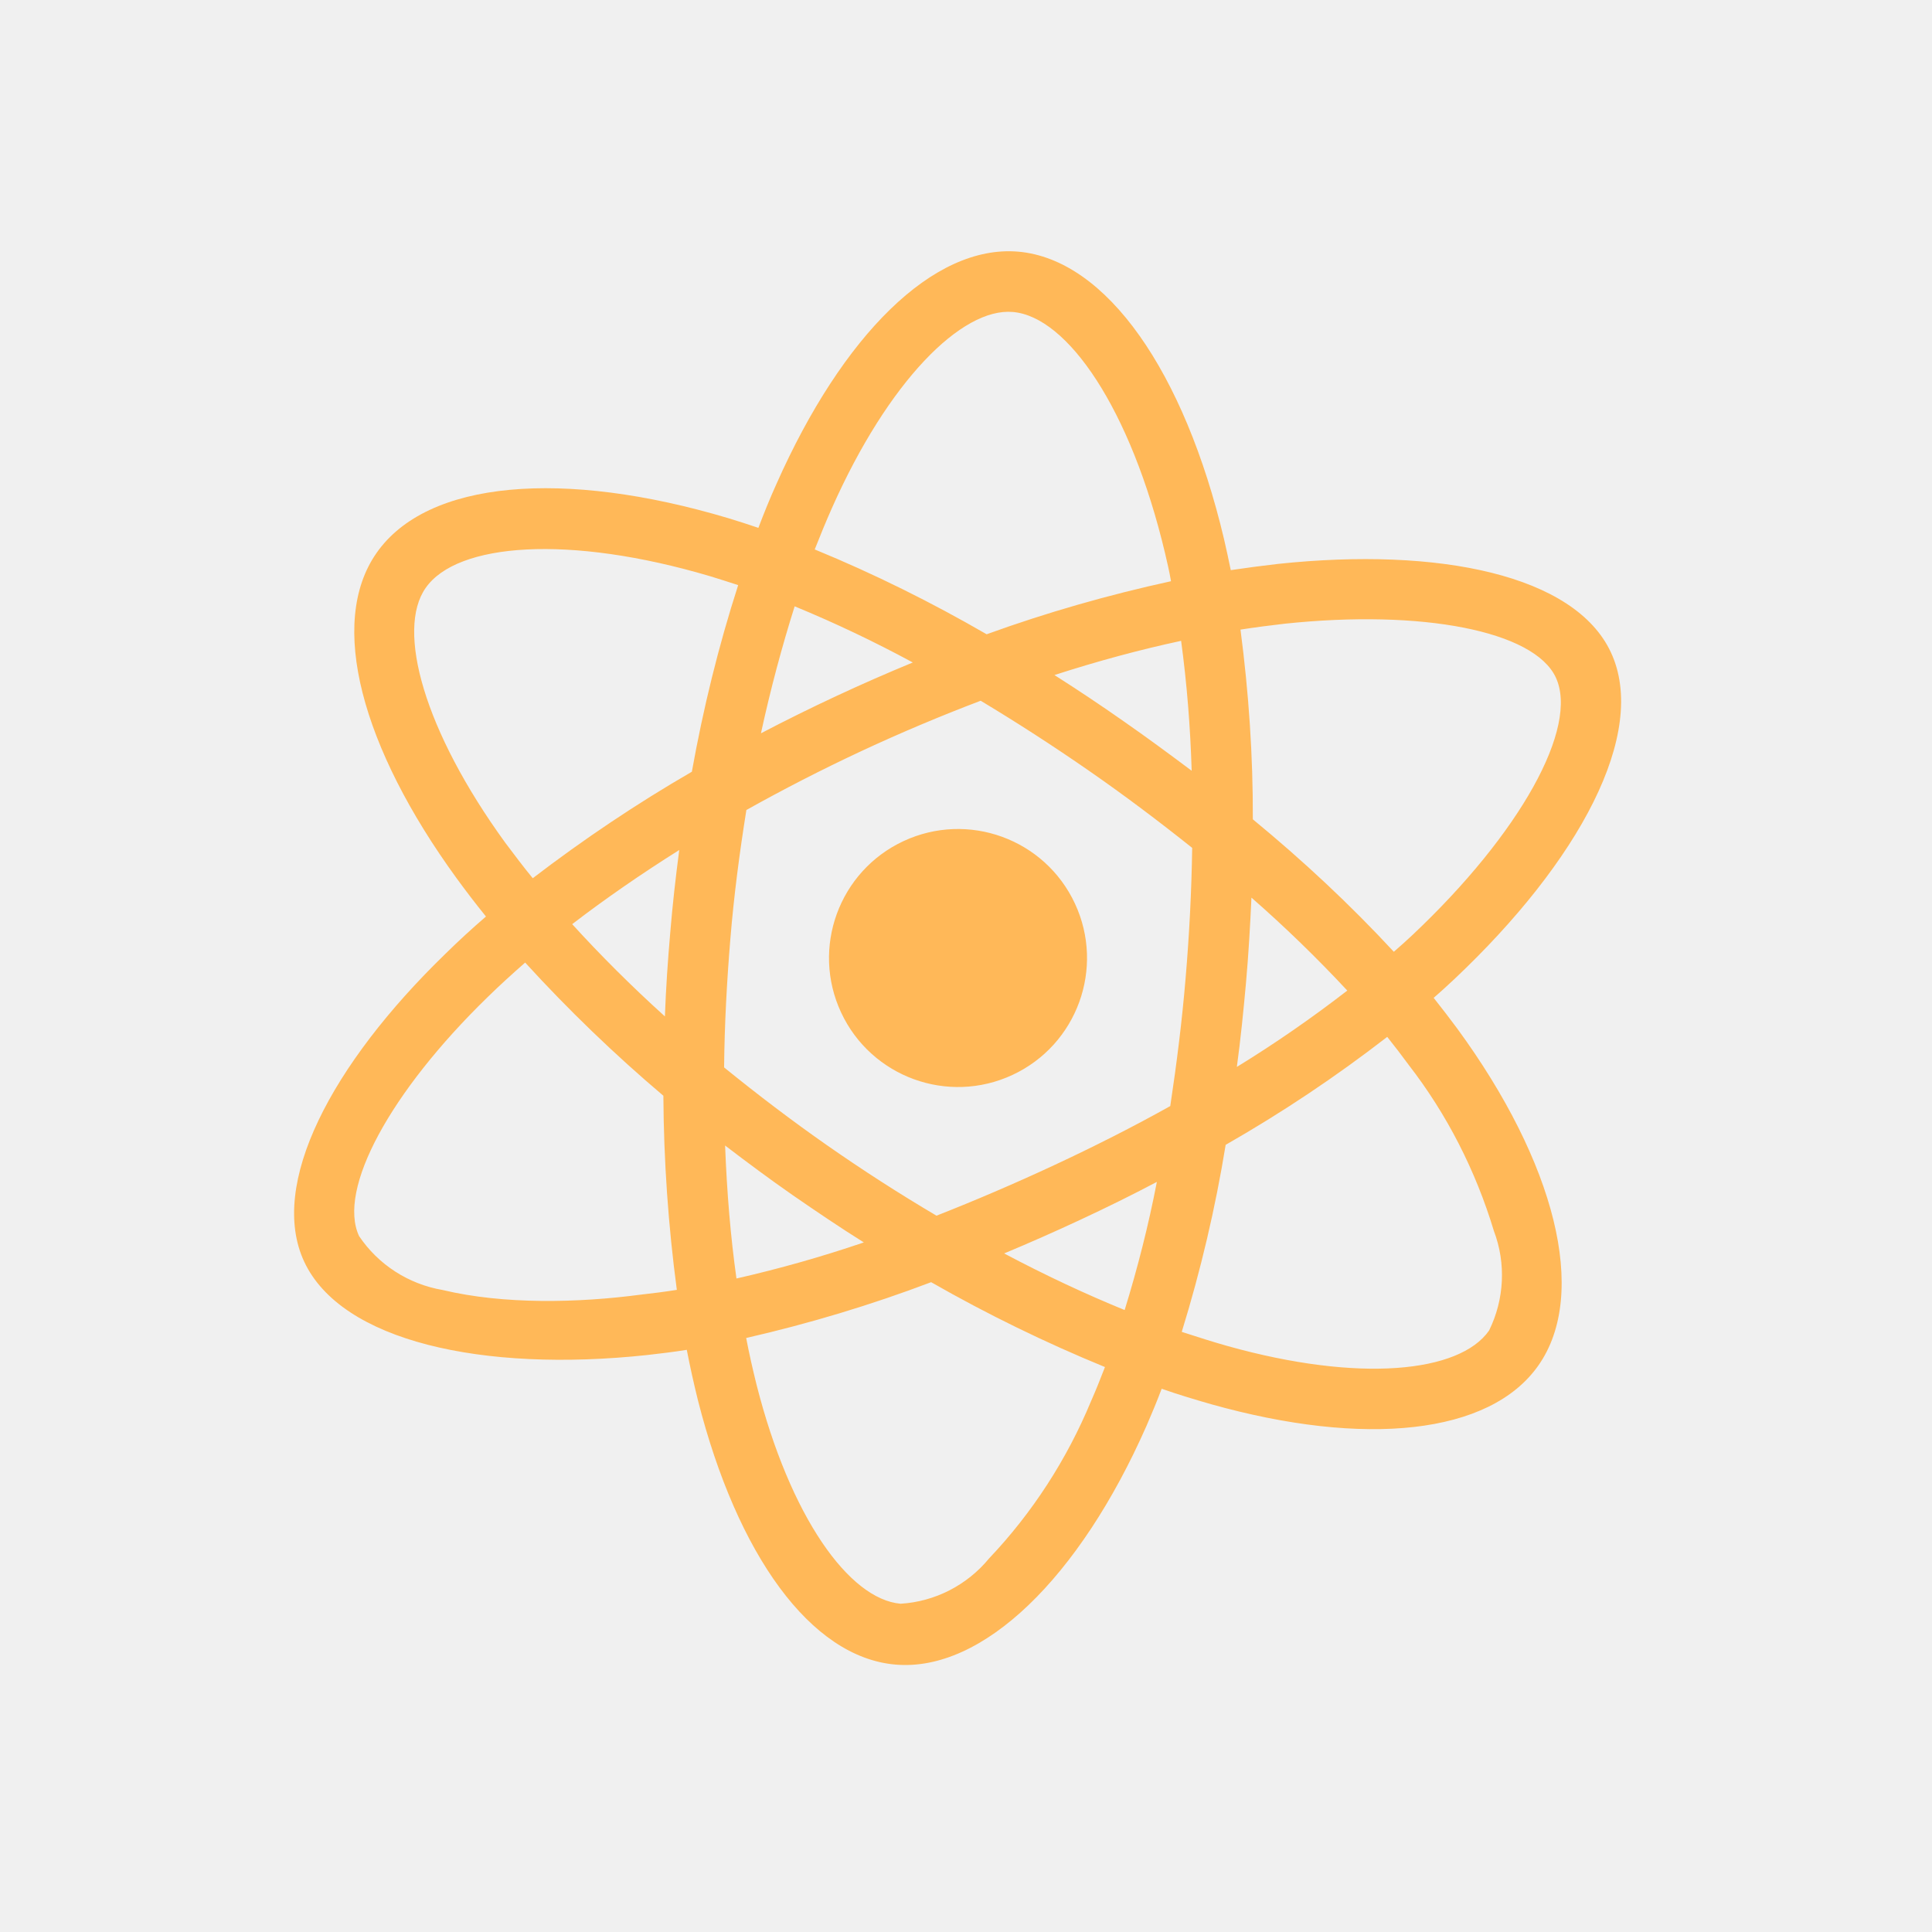
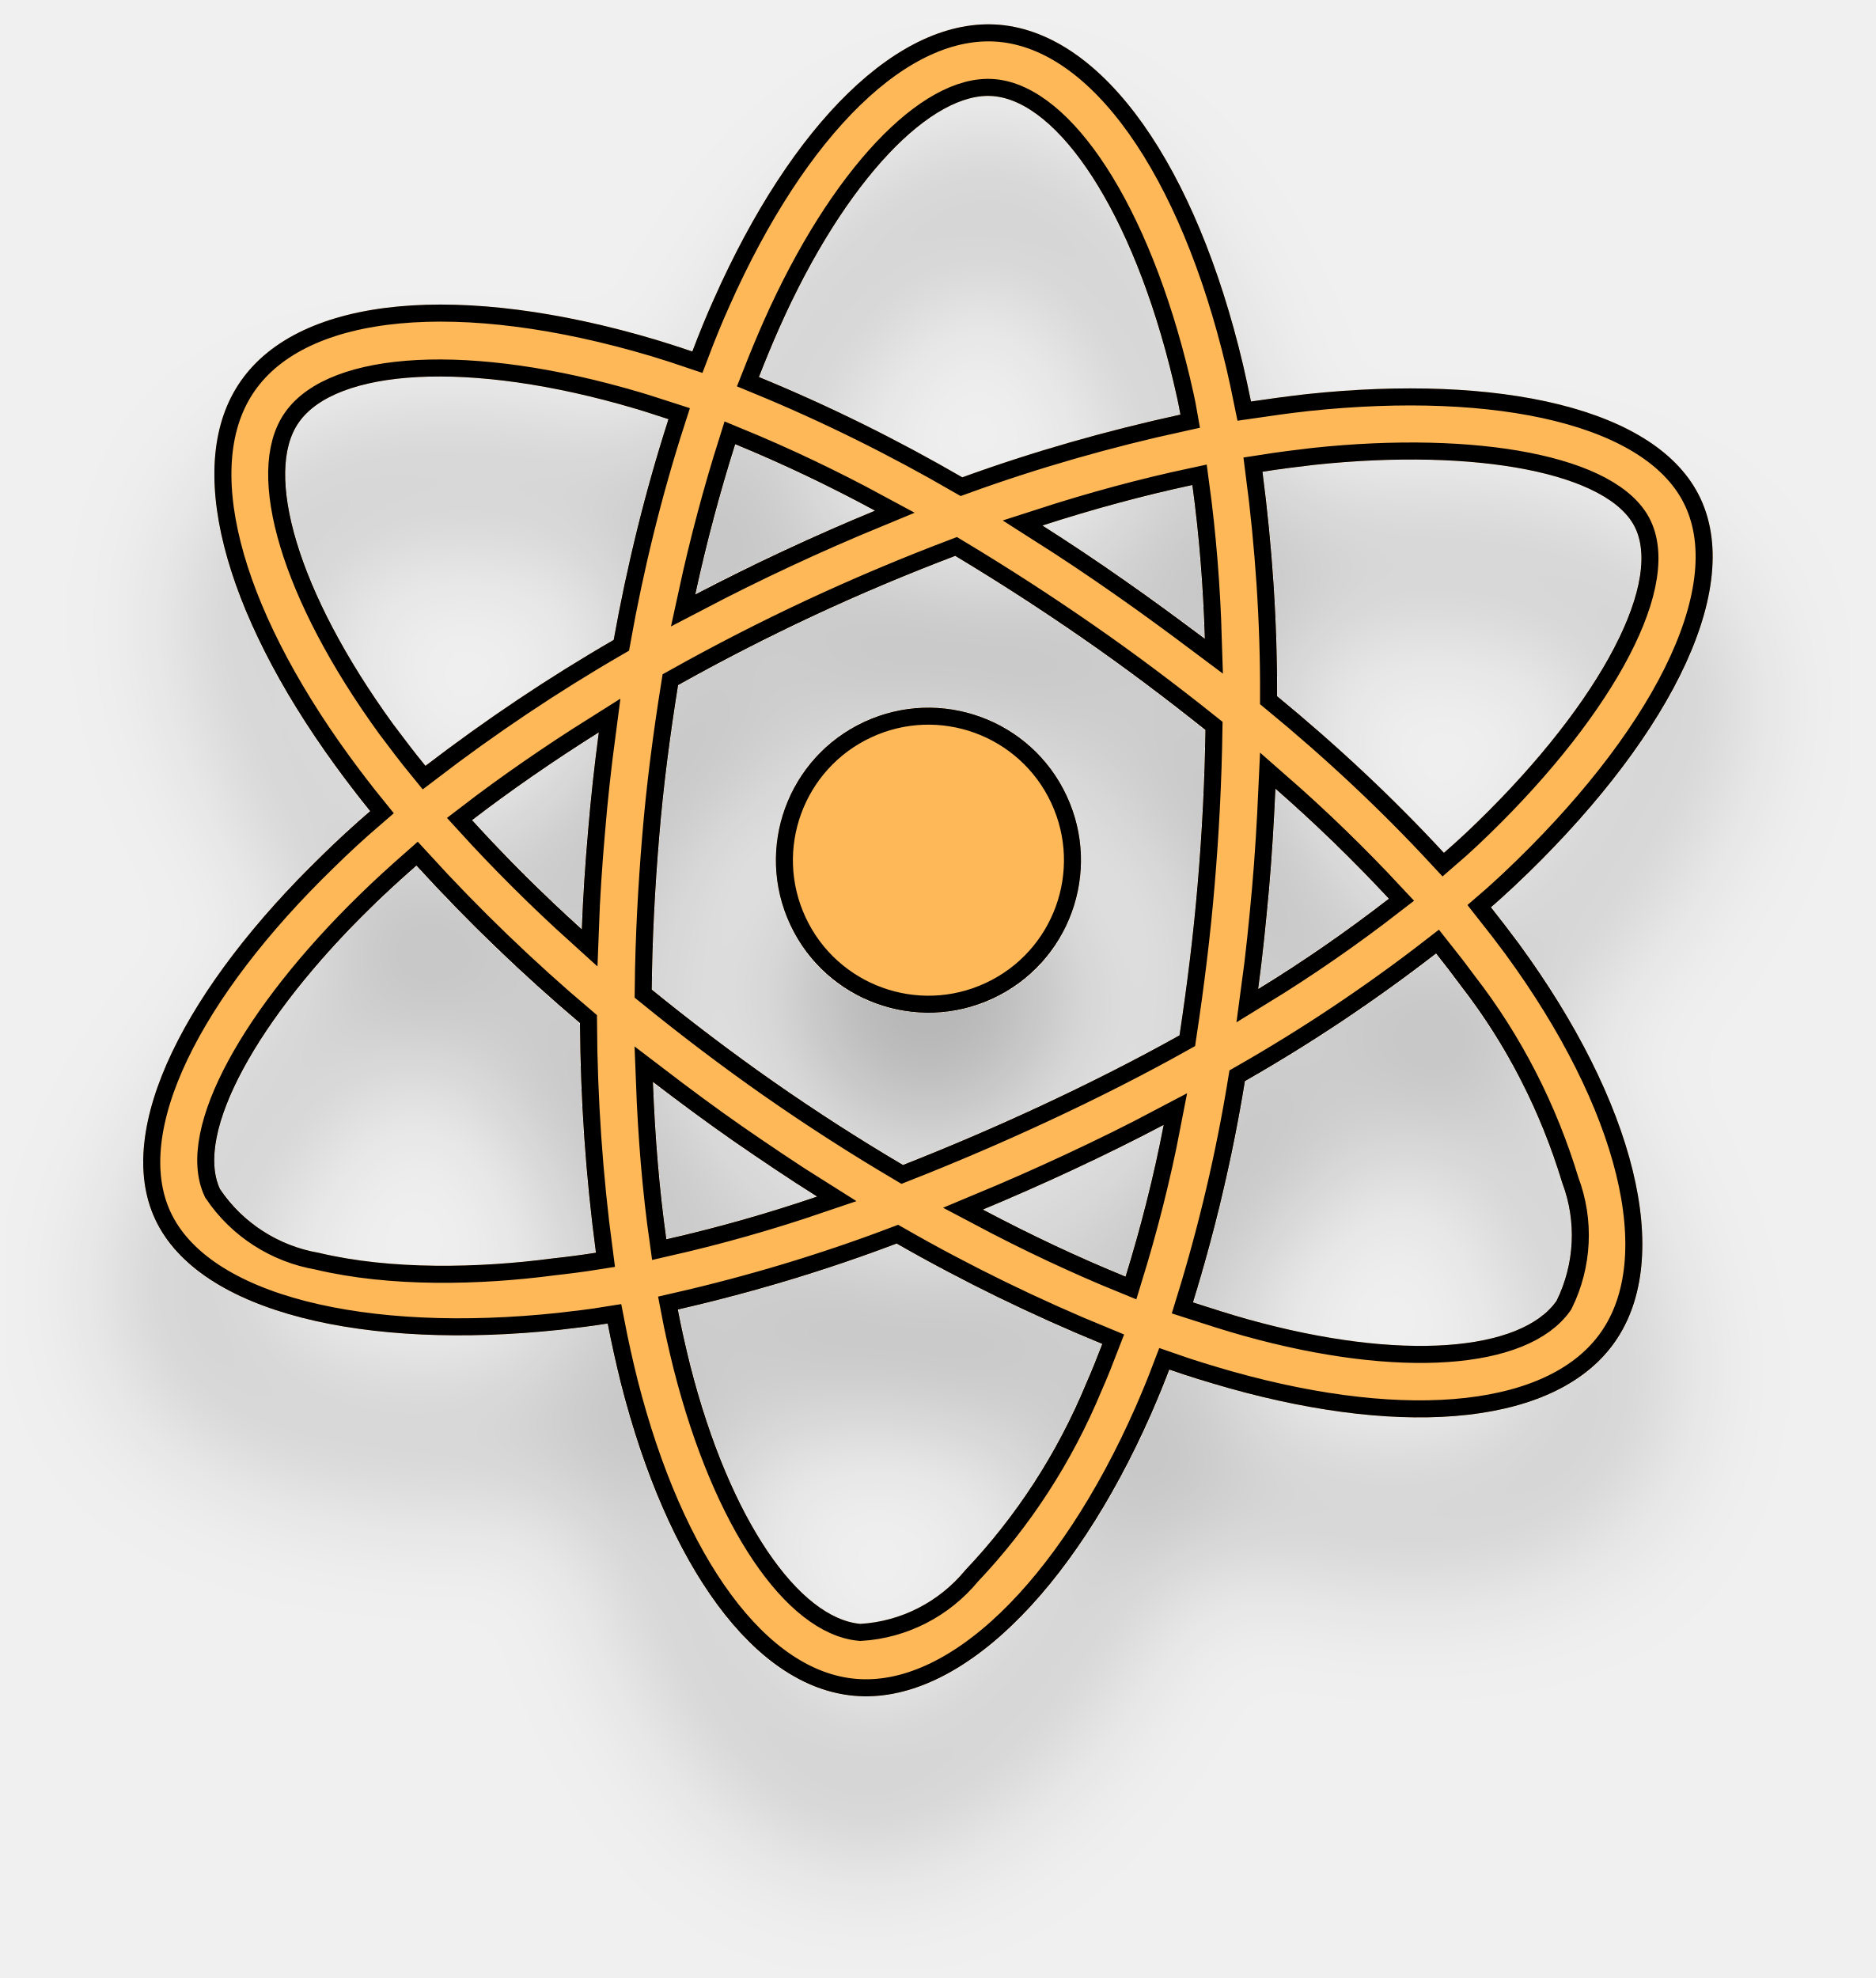
- <svg xmlns="http://www.w3.org/2000/svg" width="67" height="67" viewBox="0 0 67 67" fill="none">
-   <g clip-path="url(#clip0_22_49)">
-     <path d="M44.327 19.555C43.775 19.618 43.226 19.691 42.682 19.772C42.609 19.407 42.528 19.047 42.446 18.686C41.075 12.903 38.381 8.998 35.312 8.727C32.361 8.476 29.212 11.636 26.931 16.773C26.703 17.277 26.493 17.796 26.3 18.306C25.953 18.188 25.598 18.073 25.247 17.967C19.553 16.269 14.815 16.647 13.055 19.181C11.364 21.607 12.535 25.921 15.836 30.459C16.165 30.909 16.498 31.346 16.853 31.784C16.36 32.208 15.886 32.645 15.45 33.074C11.487 36.915 9.303 41.08 10.549 43.753C11.837 46.515 16.739 47.601 22.436 46.992C22.896 46.939 23.356 46.886 23.817 46.811C23.932 47.404 24.06 47.98 24.206 48.569C25.567 53.915 28.109 57.471 31.051 57.726C34.084 57.992 37.442 54.703 39.757 49.453C39.939 49.034 40.117 48.607 40.286 48.161C40.853 48.36 41.429 48.533 42.001 48.697C47.308 50.188 51.667 49.761 53.354 47.347C55.1 44.852 53.926 40.303 50.54 35.675C50.279 35.323 50.005 34.966 49.718 34.604C49.964 34.393 50.197 34.176 50.43 33.96C54.748 29.888 57.173 25.428 55.864 22.622C54.614 19.941 49.913 18.965 44.327 19.555ZM28.848 17.624C30.803 13.222 33.35 10.665 35.124 10.819C37.02 10.98 39.213 14.181 40.401 19.176C40.479 19.506 40.553 19.827 40.61 20.156C38.439 20.63 36.299 21.24 34.216 21.996C32.298 20.886 30.306 19.897 28.254 19.054C28.446 18.566 28.638 18.099 28.848 17.624ZM27.489 41.446C28.3 42.006 29.119 42.561 29.957 43.086C28.506 43.58 27.031 43.998 25.54 44.337C25.335 42.881 25.207 41.336 25.146 39.726C25.917 40.315 26.692 40.891 27.489 41.446ZM19.843 32.049C20.985 31.172 22.232 30.31 23.556 29.477C23.43 30.43 23.321 31.397 23.242 32.361C23.159 33.315 23.093 34.283 23.058 35.248C21.886 34.189 20.814 33.116 19.843 32.049ZM25.111 37.017C25.126 35.523 25.206 34.031 25.33 32.54C25.453 31.049 25.647 29.569 25.884 28.09C27.166 27.374 28.495 26.689 29.876 26.045C31.257 25.401 32.645 24.819 34.009 24.301C35.281 25.066 36.53 25.873 37.757 26.724C38.983 27.574 40.177 28.472 41.344 29.404C41.321 30.902 41.245 32.403 41.117 33.906C40.993 35.397 40.808 36.873 40.584 38.357C39.311 39.069 37.96 39.753 36.57 40.401C35.181 41.049 33.815 41.632 32.477 42.159C31.182 41.394 29.92 40.582 28.69 39.723C27.459 38.863 26.274 37.961 25.111 37.017ZM43.209 34.094C43.297 33.105 43.354 32.119 43.399 31.129C44.564 32.148 45.666 33.218 46.723 34.352C45.495 35.302 44.217 36.188 42.893 37C43.025 36.034 43.121 35.062 43.209 34.094ZM41.326 26.729C40.547 26.145 39.759 25.564 38.961 25.009C38.177 24.459 37.379 23.926 36.567 23.41C38.075 22.923 39.549 22.526 40.96 22.224C41.163 23.724 41.28 25.221 41.326 26.729ZM27.558 21.027C28.958 21.603 30.329 22.257 31.655 22.974C29.866 23.712 28.104 24.533 26.389 25.43C26.724 23.884 27.123 22.405 27.558 21.027ZM14.761 20.39C15.844 18.829 19.723 18.528 24.637 19.986C24.949 20.078 25.27 20.187 25.599 20.292C24.916 22.41 24.385 24.576 23.993 26.763C22.076 27.872 20.238 29.107 18.475 30.456C18.149 30.059 17.837 29.644 17.525 29.229C14.696 25.333 13.738 21.847 14.761 20.39ZM23.472 44.731C23.05 44.798 22.634 44.852 22.213 44.898C20.052 45.184 17.472 45.244 15.35 44.736C14.167 44.534 13.119 43.858 12.452 42.866C11.697 41.246 13.528 37.871 16.907 34.582C17.329 34.169 17.768 33.771 18.212 33.381C19.709 35.021 21.314 36.568 23.005 37.999C23.018 40.245 23.174 42.499 23.472 44.731ZM37.836 48.592C36.999 50.61 35.804 52.46 34.301 54.044C33.538 54.972 32.425 55.544 31.231 55.616C29.444 55.458 27.403 52.606 26.239 48.031C26.105 47.49 25.98 46.945 25.877 46.4C28.058 45.901 30.194 45.26 32.291 44.465C34.231 45.575 36.253 46.561 38.319 47.408C38.163 47.815 38.004 48.212 37.836 48.592ZM39.002 45.431C37.645 44.878 36.239 44.219 34.822 43.468C35.688 43.108 36.572 42.717 37.458 42.304C38.369 41.879 39.255 41.444 40.119 40.987C39.829 42.491 39.452 43.971 39.002 45.431ZM51.808 42.692C52.232 43.809 52.171 45.065 51.639 46.143C50.612 47.613 47.116 47.95 42.581 46.682C42.06 46.536 41.528 46.365 40.982 46.188C41.639 44.061 42.148 41.895 42.505 39.702C44.453 38.589 46.327 37.338 48.108 35.958C48.365 36.28 48.614 36.606 48.85 36.927C50.175 38.636 51.175 40.595 51.808 42.692ZM48.982 32.426C48.771 32.621 48.56 32.816 48.337 33.007C46.818 31.366 45.177 29.836 43.447 28.413C43.455 26.211 43.305 24.018 43.019 21.834C43.541 21.753 44.05 21.688 44.541 21.631C49.326 21.124 53.202 21.881 53.953 23.492C54.762 25.227 52.717 28.906 48.982 32.426ZM35.113 37.277C37.353 36.233 38.321 33.572 37.277 31.333C36.233 29.094 33.572 28.125 31.333 29.169C29.094 30.214 28.125 32.874 29.169 35.113C30.214 37.352 32.874 38.321 35.113 37.277Z" fill="#FFB858" />
+ <svg xmlns="http://www.w3.org/2000/svg" width="55" height="58" viewBox="0 0 55 58" fill="none">
+   <g filter="url(#filter0_d_22_50)">
+     <mask id="path-1-inside-1_22_50" fill="white">
+       <path d="M38.327 11.555C37.775 11.618 37.226 11.691 36.682 11.772C36.609 11.407 36.528 11.047 36.446 10.686C35.075 4.903 32.381 0.998 29.312 0.727C26.361 0.476 23.212 3.636 20.931 8.772C20.703 9.277 20.493 9.796 20.3 10.306C19.953 10.188 19.598 10.073 19.247 9.967C13.553 8.269 8.815 8.647 7.055 11.181C5.364 13.607 6.535 17.921 9.836 22.459C10.165 22.909 10.498 23.346 10.853 23.784C10.361 24.207 9.885 24.645 9.45 25.074C5.487 28.915 3.303 33.08 4.549 35.753C5.837 38.514 10.739 39.601 16.436 38.992C16.896 38.939 17.356 38.886 17.817 38.811C17.932 39.404 18.06 39.98 18.206 40.569C19.567 45.915 22.109 49.471 25.051 49.726C28.084 49.992 31.442 46.703 33.757 41.453C33.939 41.034 34.117 40.607 34.286 40.161C34.853 40.36 35.429 40.533 36.001 40.697C41.308 42.188 45.667 41.761 47.354 39.347C49.1 36.852 47.926 32.303 44.54 27.675C44.279 27.323 44.005 26.966 43.718 26.604C43.964 26.393 44.197 26.176 44.43 25.96C48.748 21.888 51.173 17.428 49.864 14.622C48.614 11.94 43.913 10.964 38.327 11.555ZM22.848 9.624C24.803 5.221 27.35 2.665 29.124 2.819C31.02 2.98 33.213 6.181 34.401 11.176C34.479 11.506 34.553 11.827 34.61 12.156C32.439 12.63 30.299 13.24 28.216 13.996C26.298 12.886 24.306 11.897 22.254 11.054C22.446 10.566 22.638 10.099 22.848 9.624ZM21.489 33.446C22.3 34.005 23.119 34.561 23.957 35.086C22.506 35.58 21.031 35.998 19.54 36.337C19.335 34.881 19.207 33.336 19.146 31.726C19.917 32.315 20.692 32.891 21.489 33.446ZM13.842 24.049C14.985 23.172 16.232 22.31 17.556 21.477C17.43 22.43 17.321 23.397 17.242 24.36C17.159 25.315 17.093 26.283 17.058 27.248C15.886 26.189 14.814 25.116 13.842 24.049ZM19.111 29.017C19.126 27.523 19.206 26.031 19.33 24.54C19.453 23.049 19.647 21.569 19.884 20.09C21.166 19.373 22.495 18.689 23.876 18.045C25.257 17.401 26.645 16.819 28.009 16.301C29.281 17.066 30.53 17.873 31.757 18.724C32.983 19.574 34.177 20.472 35.344 21.404C35.321 22.902 35.245 24.402 35.117 25.906C34.993 27.397 34.808 28.873 34.584 30.357C33.311 31.069 31.96 31.753 30.57 32.401C29.181 33.049 27.815 33.632 26.477 34.159C25.182 33.394 23.92 32.582 22.69 31.723C21.459 30.863 20.274 29.961 19.111 29.017ZM37.209 26.094C37.297 25.105 37.354 24.119 37.399 23.129C38.564 24.148 39.666 25.218 40.723 26.352C39.495 27.302 38.217 28.189 36.893 29C37.025 28.034 37.121 27.062 37.209 26.094ZM35.326 18.729C34.547 18.145 33.759 17.564 32.961 17.009C32.177 16.459 31.379 15.926 30.567 15.41C32.075 14.922 33.549 14.526 34.96 14.224C35.163 15.723 35.28 17.221 35.326 18.729ZM21.558 13.027C22.958 13.603 24.329 14.257 25.655 14.974C23.866 15.712 22.104 16.533 20.389 17.43C20.724 15.884 21.123 14.405 21.558 13.027ZM8.761 12.389C9.844 10.829 13.723 10.528 18.637 11.986C18.949 12.078 19.27 12.187 19.599 12.292C18.916 14.41 18.385 16.576 17.993 18.763C16.076 19.872 14.238 21.107 12.475 22.456C12.149 22.059 11.837 21.644 11.525 21.229C8.696 17.333 7.738 13.847 8.761 12.389ZM17.472 36.731C17.05 36.798 16.634 36.852 16.213 36.898C14.052 37.184 11.472 37.244 9.35 36.736C8.167 36.533 7.119 35.858 6.452 34.866C5.697 33.246 7.528 29.871 10.907 26.582C11.329 26.169 11.768 25.771 12.211 25.381C13.709 27.021 15.314 28.568 17.005 29.999C17.018 32.245 17.174 34.499 17.472 36.731ZM31.836 40.592C30.999 42.61 29.804 44.46 28.301 46.044C27.538 46.971 26.425 47.544 25.231 47.616C23.444 47.458 21.403 44.606 20.239 40.031C20.105 39.49 19.98 38.945 19.877 38.4C22.058 37.9 24.194 37.26 26.291 36.465C28.231 37.575 30.253 38.561 32.319 39.408C32.163 39.815 32.004 40.212 31.836 40.592ZM33.002 37.431C31.645 36.878 30.239 36.219 28.822 35.468C29.688 35.107 30.573 34.717 31.458 34.304C32.369 33.879 33.255 33.444 34.119 32.987C33.829 34.491 33.452 35.971 33.002 37.431ZM45.808 34.691C46.232 35.808 46.171 37.065 45.639 38.143C44.612 39.613 41.116 39.95 36.581 38.682C36.06 38.536 35.528 38.364 34.982 38.188C35.639 36.061 36.148 33.895 36.505 31.702C38.453 30.589 40.327 29.338 42.108 27.958C42.365 28.28 42.614 28.606 42.85 28.927C44.175 30.636 45.175 32.595 45.808 34.691ZM42.982 24.426C42.771 24.621 42.56 24.816 42.337 25.007C40.818 23.366 39.177 21.836 37.447 20.413C37.455 18.211 37.305 16.018 37.019 13.834C37.541 13.752 38.05 13.688 38.541 13.631C43.326 13.124 47.202 13.881 47.953 15.492C48.762 17.227 46.717 20.906 42.982 24.426ZM29.113 29.277C31.353 28.233 32.321 25.572 31.277 23.333C30.233 21.094 27.572 20.125 25.333 21.169C23.094 22.214 22.125 24.874 23.169 27.113C24.214 29.352 26.874 30.321 29.113 29.277Z" />
+     </mask>
+     <path d="M38.327 11.555C37.775 11.618 37.226 11.691 36.682 11.772C36.609 11.407 36.528 11.047 36.446 10.686C35.075 4.903 32.381 0.998 29.312 0.727C26.361 0.476 23.212 3.636 20.931 8.772C20.703 9.277 20.493 9.796 20.3 10.306C19.953 10.188 19.598 10.073 19.247 9.967C13.553 8.269 8.815 8.647 7.055 11.181C5.364 13.607 6.535 17.921 9.836 22.459C10.165 22.909 10.498 23.346 10.853 23.784C10.361 24.207 9.885 24.645 9.45 25.074C5.487 28.915 3.303 33.08 4.549 35.753C5.837 38.514 10.739 39.601 16.436 38.992C16.896 38.939 17.356 38.886 17.817 38.811C17.932 39.404 18.06 39.98 18.206 40.569C19.567 45.915 22.109 49.471 25.051 49.726C28.084 49.992 31.442 46.703 33.757 41.453C33.939 41.034 34.117 40.607 34.286 40.161C34.853 40.36 35.429 40.533 36.001 40.697C41.308 42.188 45.667 41.761 47.354 39.347C49.1 36.852 47.926 32.303 44.54 27.675C44.279 27.323 44.005 26.966 43.718 26.604C43.964 26.393 44.197 26.176 44.43 25.96C48.748 21.888 51.173 17.428 49.864 14.622C48.614 11.94 43.913 10.964 38.327 11.555ZM22.848 9.624C24.803 5.221 27.35 2.665 29.124 2.819C31.02 2.98 33.213 6.181 34.401 11.176C34.479 11.506 34.553 11.827 34.61 12.156C32.439 12.63 30.299 13.24 28.216 13.996C26.298 12.886 24.306 11.897 22.254 11.054C22.446 10.566 22.638 10.099 22.848 9.624ZM21.489 33.446C22.3 34.005 23.119 34.561 23.957 35.086C22.506 35.58 21.031 35.998 19.54 36.337C19.335 34.881 19.207 33.336 19.146 31.726C19.917 32.315 20.692 32.891 21.489 33.446ZM13.842 24.049C14.985 23.172 16.232 22.31 17.556 21.477C17.43 22.43 17.321 23.397 17.242 24.36C17.159 25.315 17.093 26.283 17.058 27.248C15.886 26.189 14.814 25.116 13.842 24.049ZM19.111 29.017C19.126 27.523 19.206 26.031 19.33 24.54C19.453 23.049 19.647 21.569 19.884 20.09C21.166 19.373 22.495 18.689 23.876 18.045C25.257 17.401 26.645 16.819 28.009 16.301C29.281 17.066 30.53 17.873 31.757 18.724C32.983 19.574 34.177 20.472 35.344 21.404C35.321 22.902 35.245 24.402 35.117 25.906C34.993 27.397 34.808 28.873 34.584 30.357C33.311 31.069 31.96 31.753 30.57 32.401C29.181 33.049 27.815 33.632 26.477 34.159C25.182 33.394 23.92 32.582 22.69 31.723C21.459 30.863 20.274 29.961 19.111 29.017ZM37.209 26.094C37.297 25.105 37.354 24.119 37.399 23.129C38.564 24.148 39.666 25.218 40.723 26.352C39.495 27.302 38.217 28.189 36.893 29C37.025 28.034 37.121 27.062 37.209 26.094ZM35.326 18.729C34.547 18.145 33.759 17.564 32.961 17.009C32.177 16.459 31.379 15.926 30.567 15.41C32.075 14.922 33.549 14.526 34.96 14.224C35.163 15.723 35.28 17.221 35.326 18.729ZM21.558 13.027C22.958 13.603 24.329 14.257 25.655 14.974C23.866 15.712 22.104 16.533 20.389 17.43C20.724 15.884 21.123 14.405 21.558 13.027ZM8.761 12.389C9.844 10.829 13.723 10.528 18.637 11.986C18.949 12.078 19.27 12.187 19.599 12.292C18.916 14.41 18.385 16.576 17.993 18.763C16.076 19.872 14.238 21.107 12.475 22.456C12.149 22.059 11.837 21.644 11.525 21.229C8.696 17.333 7.738 13.847 8.761 12.389ZM17.472 36.731C17.05 36.798 16.634 36.852 16.213 36.898C14.052 37.184 11.472 37.244 9.35 36.736C8.167 36.533 7.119 35.858 6.452 34.866C5.697 33.246 7.528 29.871 10.907 26.582C11.329 26.169 11.768 25.771 12.211 25.381C13.709 27.021 15.314 28.568 17.005 29.999C17.018 32.245 17.174 34.499 17.472 36.731ZM31.836 40.592C30.999 42.61 29.804 44.46 28.301 46.044C27.538 46.971 26.425 47.544 25.231 47.616C23.444 47.458 21.403 44.606 20.239 40.031C20.105 39.49 19.98 38.945 19.877 38.4C22.058 37.9 24.194 37.26 26.291 36.465C28.231 37.575 30.253 38.561 32.319 39.408C32.163 39.815 32.004 40.212 31.836 40.592ZM33.002 37.431C31.645 36.878 30.239 36.219 28.822 35.468C29.688 35.107 30.573 34.717 31.458 34.304C32.369 33.879 33.255 33.444 34.119 32.987C33.829 34.491 33.452 35.971 33.002 37.431ZM45.808 34.691C46.232 35.808 46.171 37.065 45.639 38.143C44.612 39.613 41.116 39.95 36.581 38.682C36.06 38.536 35.528 38.364 34.982 38.188C35.639 36.061 36.148 33.895 36.505 31.702C38.453 30.589 40.327 29.338 42.108 27.958C42.365 28.28 42.614 28.606 42.85 28.927C44.175 30.636 45.175 32.595 45.808 34.691ZM42.982 24.426C42.771 24.621 42.56 24.816 42.337 25.007C40.818 23.366 39.177 21.836 37.447 20.413C37.455 18.211 37.305 16.018 37.019 13.834C37.541 13.752 38.05 13.688 38.541 13.631C43.326 13.124 47.202 13.881 47.953 15.492C48.762 17.227 46.717 20.906 42.982 24.426ZM29.113 29.277C31.353 28.233 32.321 25.572 31.277 23.333C30.233 21.094 27.572 20.125 25.333 21.169C23.094 22.214 22.125 24.874 23.169 27.113C24.214 29.352 26.874 30.321 29.113 29.277Z" fill="#FFB858" />
+     <path d="M38.327 11.555C37.775 11.618 37.226 11.691 36.682 11.772C36.609 11.407 36.528 11.047 36.446 10.686C35.075 4.903 32.381 0.998 29.312 0.727C26.361 0.476 23.212 3.636 20.931 8.772C20.703 9.277 20.493 9.796 20.3 10.306C19.953 10.188 19.598 10.073 19.247 9.967C13.553 8.269 8.815 8.647 7.055 11.181C5.364 13.607 6.535 17.921 9.836 22.459C10.165 22.909 10.498 23.346 10.853 23.784C10.361 24.207 9.885 24.645 9.45 25.074C5.487 28.915 3.303 33.08 4.549 35.753C5.837 38.514 10.739 39.601 16.436 38.992C16.896 38.939 17.356 38.886 17.817 38.811C17.932 39.404 18.06 39.98 18.206 40.569C19.567 45.915 22.109 49.471 25.051 49.726C28.084 49.992 31.442 46.703 33.757 41.453C33.939 41.034 34.117 40.607 34.286 40.161C34.853 40.36 35.429 40.533 36.001 40.697C41.308 42.188 45.667 41.761 47.354 39.347C49.1 36.852 47.926 32.303 44.54 27.675C44.279 27.323 44.005 26.966 43.718 26.604C43.964 26.393 44.197 26.176 44.43 25.96C48.748 21.888 51.173 17.428 49.864 14.622C48.614 11.94 43.913 10.964 38.327 11.555ZM22.848 9.624C24.803 5.221 27.35 2.665 29.124 2.819C31.02 2.98 33.213 6.181 34.401 11.176C34.479 11.506 34.553 11.827 34.61 12.156C32.439 12.63 30.299 13.24 28.216 13.996C26.298 12.886 24.306 11.897 22.254 11.054C22.446 10.566 22.638 10.099 22.848 9.624ZM21.489 33.446C22.3 34.005 23.119 34.561 23.957 35.086C22.506 35.58 21.031 35.998 19.54 36.337C19.335 34.881 19.207 33.336 19.146 31.726C19.917 32.315 20.692 32.891 21.489 33.446ZM13.842 24.049C14.985 23.172 16.232 22.31 17.556 21.477C17.43 22.43 17.321 23.397 17.242 24.36C17.159 25.315 17.093 26.283 17.058 27.248C15.886 26.189 14.814 25.116 13.842 24.049ZM19.111 29.017C19.126 27.523 19.206 26.031 19.33 24.54C19.453 23.049 19.647 21.569 19.884 20.09C21.166 19.373 22.495 18.689 23.876 18.045C25.257 17.401 26.645 16.819 28.009 16.301C29.281 17.066 30.53 17.873 31.757 18.724C32.983 19.574 34.177 20.472 35.344 21.404C35.321 22.902 35.245 24.402 35.117 25.906C34.993 27.397 34.808 28.873 34.584 30.357C33.311 31.069 31.96 31.753 30.57 32.401C29.181 33.049 27.815 33.632 26.477 34.159C25.182 33.394 23.92 32.582 22.69 31.723C21.459 30.863 20.274 29.961 19.111 29.017ZM37.209 26.094C37.297 25.105 37.354 24.119 37.399 23.129C38.564 24.148 39.666 25.218 40.723 26.352C39.495 27.302 38.217 28.189 36.893 29C37.025 28.034 37.121 27.062 37.209 26.094ZM35.326 18.729C34.547 18.145 33.759 17.564 32.961 17.009C32.177 16.459 31.379 15.926 30.567 15.41C32.075 14.922 33.549 14.526 34.96 14.224C35.163 15.723 35.28 17.221 35.326 18.729ZM21.558 13.027C22.958 13.603 24.329 14.257 25.655 14.974C23.866 15.712 22.104 16.533 20.389 17.43C20.724 15.884 21.123 14.405 21.558 13.027ZM8.761 12.389C9.844 10.829 13.723 10.528 18.637 11.986C18.949 12.078 19.27 12.187 19.599 12.292C18.916 14.41 18.385 16.576 17.993 18.763C16.076 19.872 14.238 21.107 12.475 22.456C12.149 22.059 11.837 21.644 11.525 21.229C8.696 17.333 7.738 13.847 8.761 12.389ZM17.472 36.731C17.05 36.798 16.634 36.852 16.213 36.898C14.052 37.184 11.472 37.244 9.35 36.736C8.167 36.533 7.119 35.858 6.452 34.866C5.697 33.246 7.528 29.871 10.907 26.582C11.329 26.169 11.768 25.771 12.211 25.381C13.709 27.021 15.314 28.568 17.005 29.999C17.018 32.245 17.174 34.499 17.472 36.731ZM31.836 40.592C30.999 42.61 29.804 44.46 28.301 46.044C27.538 46.971 26.425 47.544 25.231 47.616C23.444 47.458 21.403 44.606 20.239 40.031C20.105 39.49 19.98 38.945 19.877 38.4C22.058 37.9 24.194 37.26 26.291 36.465C28.231 37.575 30.253 38.561 32.319 39.408C32.163 39.815 32.004 40.212 31.836 40.592ZM33.002 37.431C31.645 36.878 30.239 36.219 28.822 35.468C29.688 35.107 30.573 34.717 31.458 34.304C32.369 33.879 33.255 33.444 34.119 32.987C33.829 34.491 33.452 35.971 33.002 37.431ZM45.808 34.691C46.232 35.808 46.171 37.065 45.639 38.143C44.612 39.613 41.116 39.95 36.581 38.682C36.06 38.536 35.528 38.364 34.982 38.188C35.639 36.061 36.148 33.895 36.505 31.702C38.453 30.589 40.327 29.338 42.108 27.958C42.365 28.28 42.614 28.606 42.85 28.927C44.175 30.636 45.175 32.595 45.808 34.691ZM42.982 24.426C42.771 24.621 42.56 24.816 42.337 25.007C40.818 23.366 39.177 21.836 37.447 20.413C37.455 18.211 37.305 16.018 37.019 13.834C37.541 13.752 38.05 13.688 38.541 13.631C43.326 13.124 47.202 13.881 47.953 15.492C48.762 17.227 46.717 20.906 42.982 24.426ZM29.113 29.277C31.353 28.233 32.321 25.572 31.277 23.333C30.233 21.094 27.572 20.125 25.333 21.169C23.094 22.214 22.125 24.874 23.169 27.113C24.214 29.352 26.874 30.321 29.113 29.277Z" stroke="black" mask="url(#path-1-inside-1_22_50)" />
  </g>
  <defs>
-     <clipPath id="clip0_22_49">
-       <rect width="50" height="50" fill="white" transform="translate(0 21.1309) rotate(-25)" />
-     </clipPath>
+     <filter id="filter0_d_22_50" x="0.199" y="0.713" width="54.02" height="57.028" filterUnits="userSpaceOnUse" color-interpolation-filters="sRGB">
+       <feFlood flood-opacity="0" result="BackgroundImageFix" />
+       <feColorMatrix in="SourceAlpha" type="matrix" values="0 0 0 0 0 0 0 0 0 0 0 0 0 0 0 0 0 0 127 0" result="hardAlpha" />
+       <feOffset dy="4" />
+       <feGaussianBlur stdDeviation="2" />
+       <feComposite in2="hardAlpha" operator="out" />
+       <feColorMatrix type="matrix" values="0 0 0 0 0 0 0 0 0 0 0 0 0 0 0 0 0 0 0.25 0" />
+       <feBlend mode="normal" in2="BackgroundImageFix" result="effect1_dropShadow_22_50" />
+       <feBlend mode="normal" in="SourceGraphic" in2="effect1_dropShadow_22_50" result="shape" />
+     </filter>
  </defs>
</svg>
